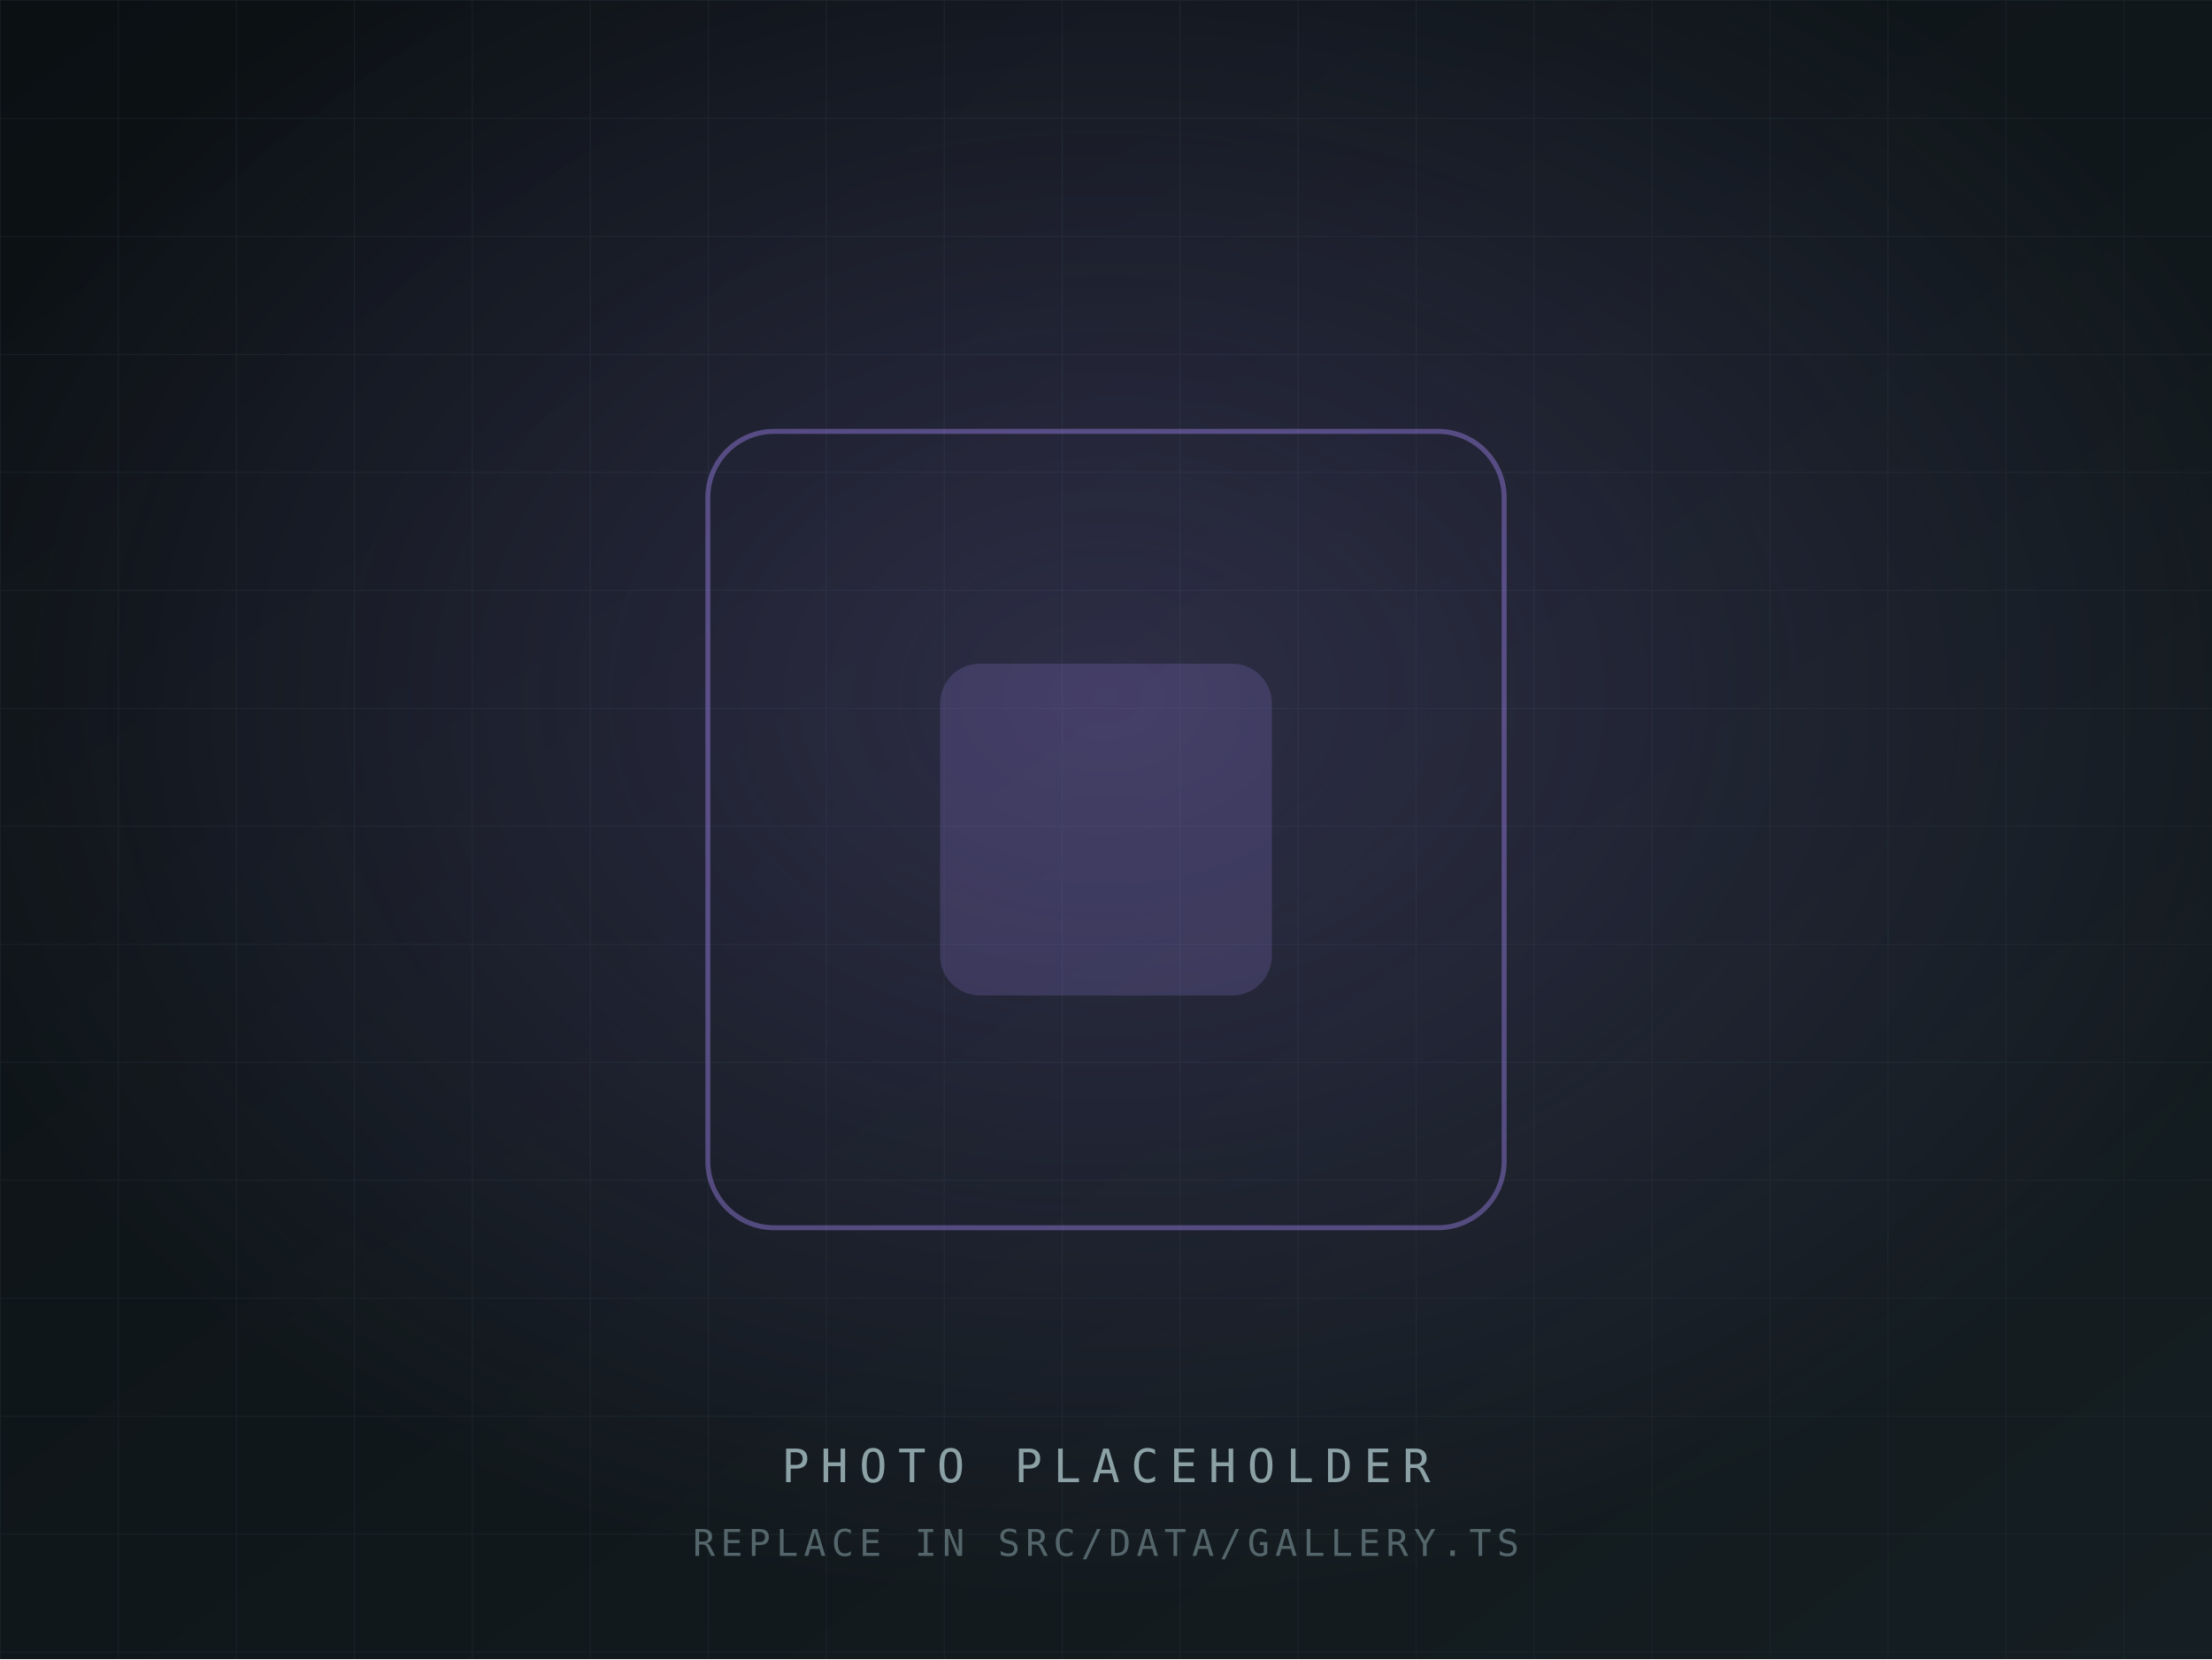
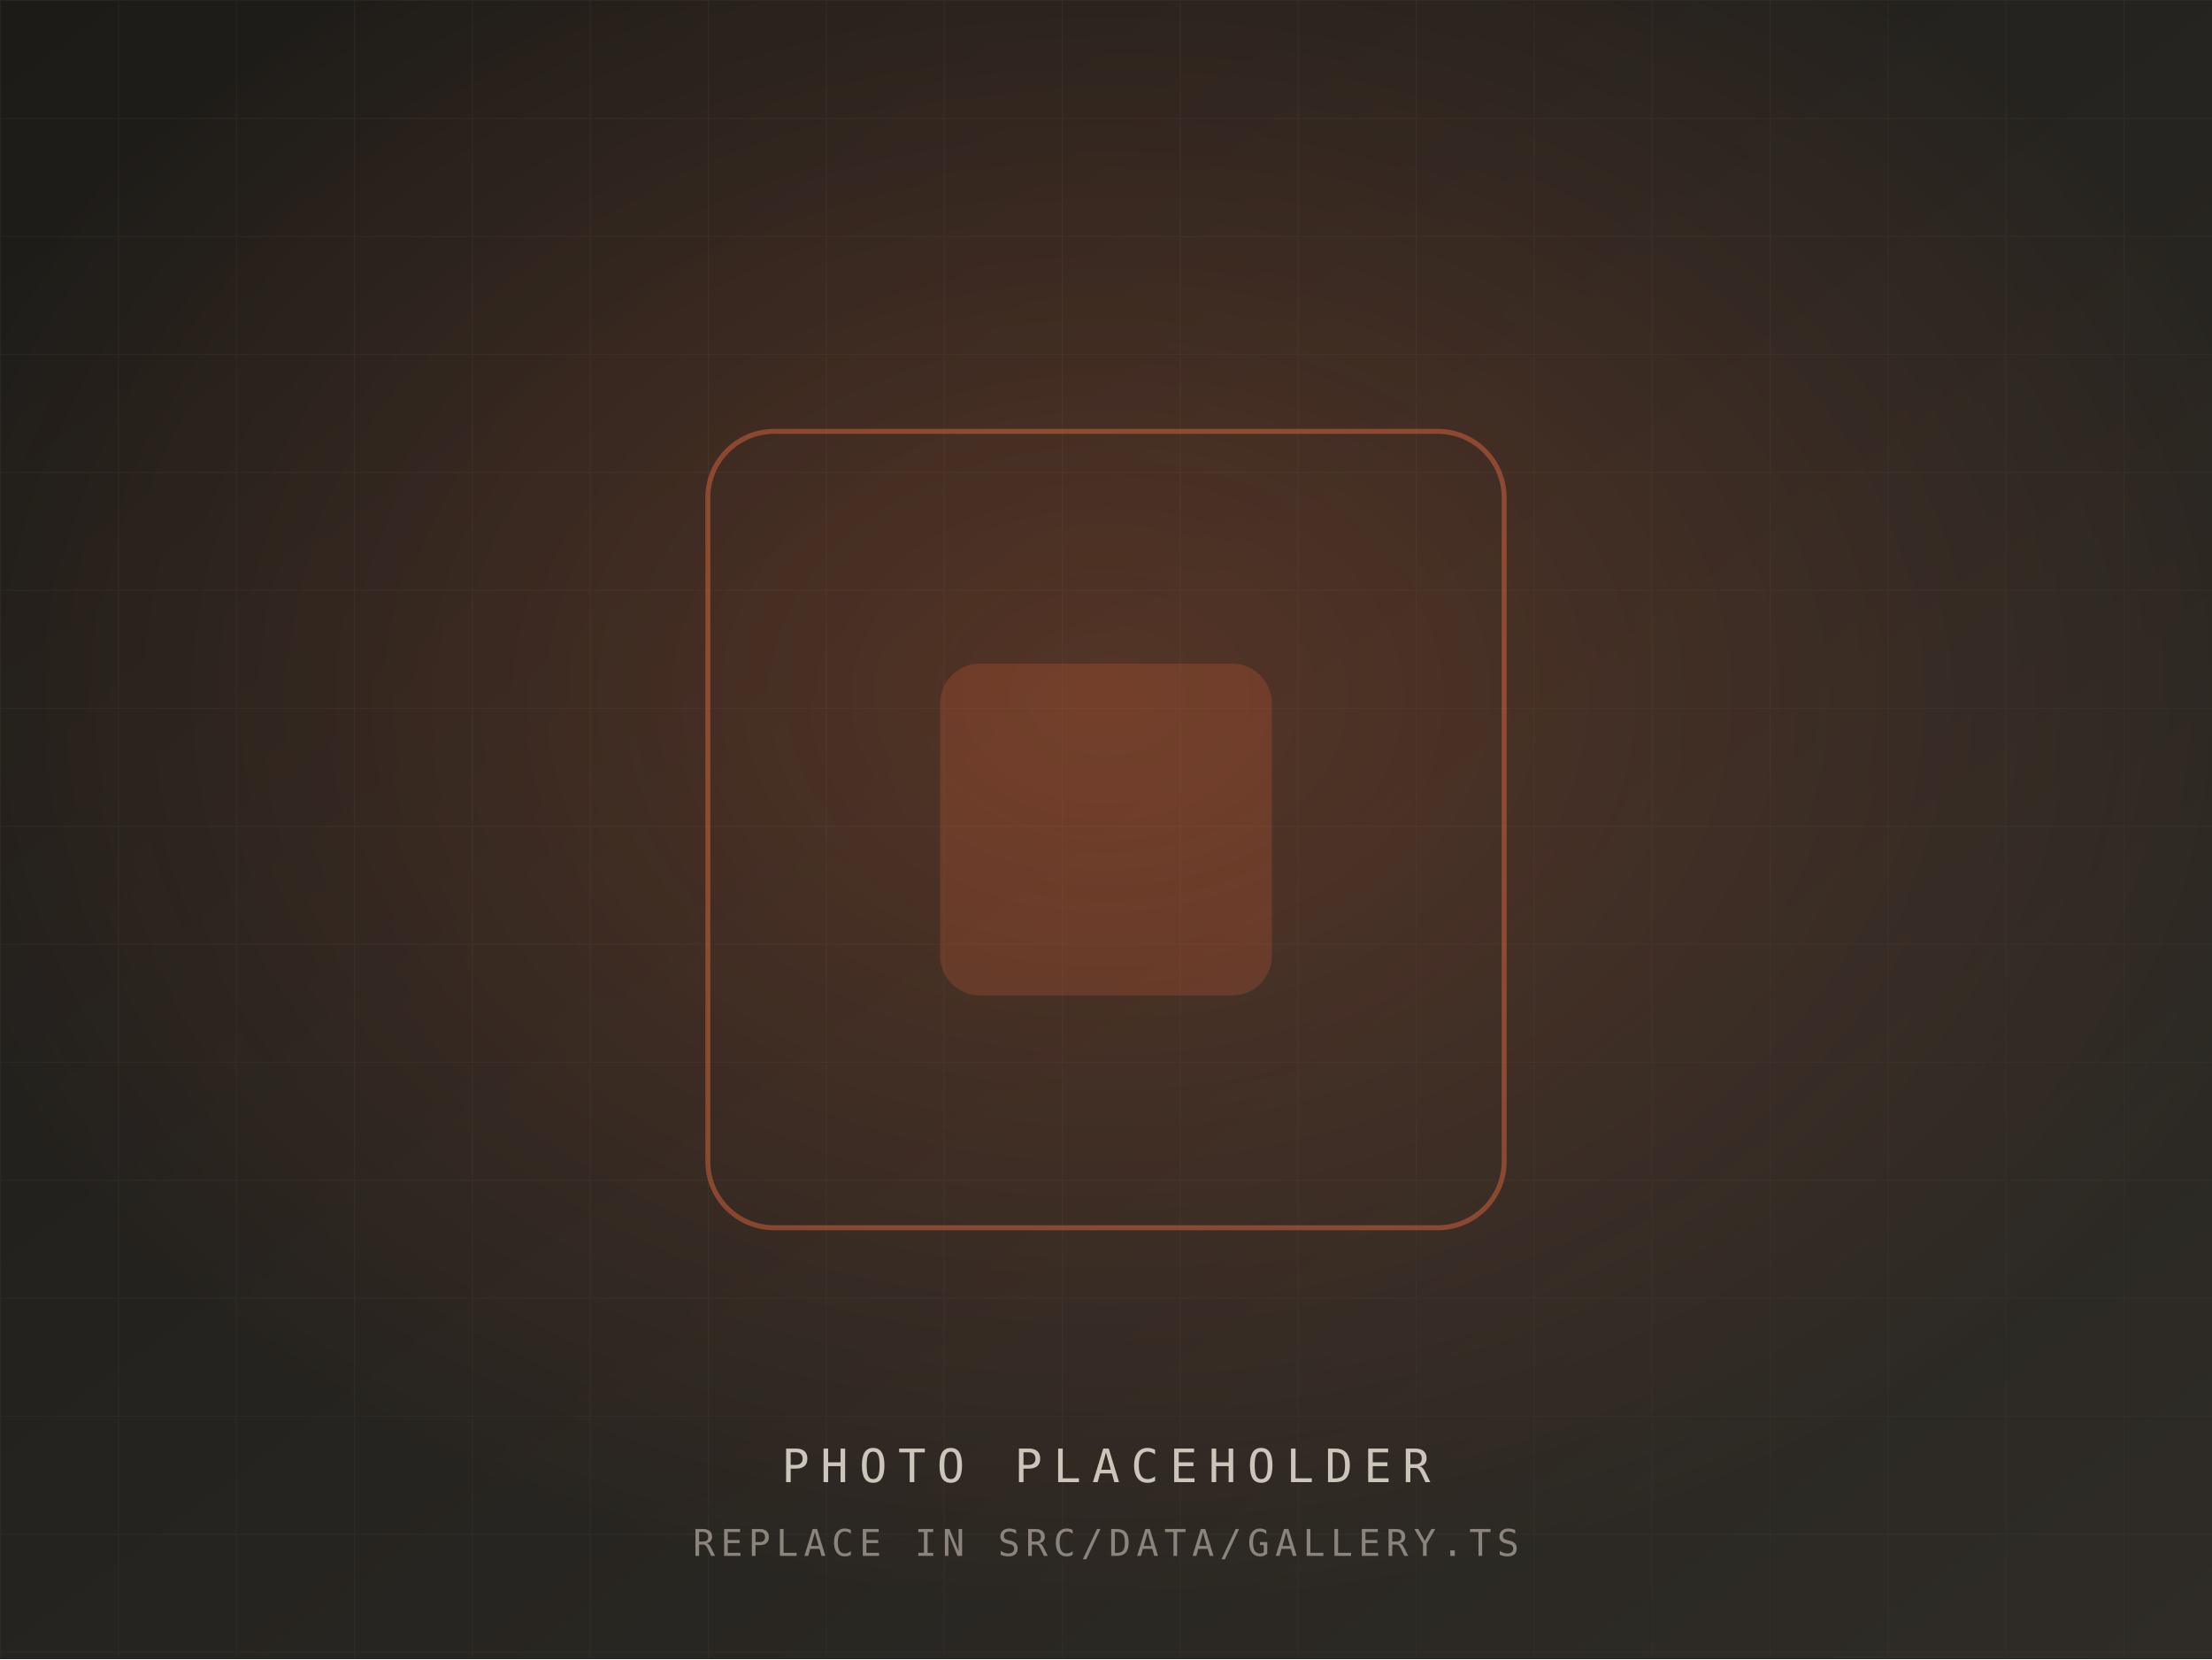
<svg xmlns="http://www.w3.org/2000/svg" width="1200" height="900" viewBox="0 0 1200 900" role="img" aria-label="Photography placeholder">
  <defs>
    <linearGradient id="bg-photo-06" x1="0" y1="0" x2="1" y2="1">
-       <stop offset="0" stop-color="#0b1013" />
-       <stop offset="1" stop-color="#151e22" />
+       <stop offset="0" stop-color="#1c1b18" />
+       <stop offset="1" stop-color="#2f2c27" />
    </linearGradient>
    <pattern id="grid-photo-06" width="64" height="64" patternUnits="userSpaceOnUse">
-       <path d="M64 0H0V64" fill="none" stroke="#26343a" stroke-width="1" />
+       <path d="M64 0H0V64" fill="none" stroke="#3a362f" stroke-width="1" />
    </pattern>
    <radialGradient id="glow-photo-06" cx="0.5" cy="0.42" r="0.55">
-       <stop offset="0" stop-color="#a78bfa" stop-opacity="0.20" />
-       <stop offset="1" stop-color="#a78bfa" stop-opacity="0" />
+       <stop offset="0" stop-color="#ff7442" stop-opacity="0.22" />
+       <stop offset="1" stop-color="#ff7442" stop-opacity="0" />
    </radialGradient>
  </defs>
  <rect width="1200" height="900" fill="url(#bg-photo-06)" />
  <rect width="1200" height="900" fill="url(#grid-photo-06)" opacity="0.35" />
  <rect width="1200" height="900" fill="url(#glow-photo-06)" />
  <g>
-     <rect x="384" y="234" width="432" height="432" rx="36" fill="none" stroke="#a78bfa" stroke-opacity="0.4" stroke-width="2.7" />
-     <rect x="510" y="360" width="180" height="180" rx="21.6" fill="#a78bfa" fill-opacity="0.18" />
+     <rect x="384" y="234" width="432" height="432" rx="36" fill="none" stroke="#ff7442" stroke-opacity="0.4" stroke-width="2.7" />
+     <rect x="510" y="360" width="180" height="180" rx="21.6" fill="#ff7442" fill-opacity="0.18" />
  </g>
-   <text x="600" y="804" text-anchor="middle" font-family="ui-monospace, SFMono-Regular, 'SF Mono', Menlo, Consolas, monospace" font-size="25" letter-spacing="6" fill="#8ba1a6">PHOTO PLACEHOLDER</text>
-   <text x="600" y="844" text-anchor="middle" font-family="ui-monospace, SFMono-Regular, 'SF Mono', Menlo, Consolas, monospace" font-size="20" letter-spacing="3" fill="#54666b">REPLACE IN SRC/DATA/GALLERY.TS</text>
+   <text x="600" y="804" text-anchor="middle" font-family="ui-monospace, SFMono-Regular, 'SF Mono', Menlo, Consolas, monospace" font-size="25" letter-spacing="6" fill="#ccc5b9">PHOTO PLACEHOLDER</text>
+   <text x="600" y="844" text-anchor="middle" font-family="ui-monospace, SFMono-Regular, 'SF Mono', Menlo, Consolas, monospace" font-size="20" letter-spacing="3" fill="#8a847c">REPLACE IN SRC/DATA/GALLERY.TS</text>
</svg>
